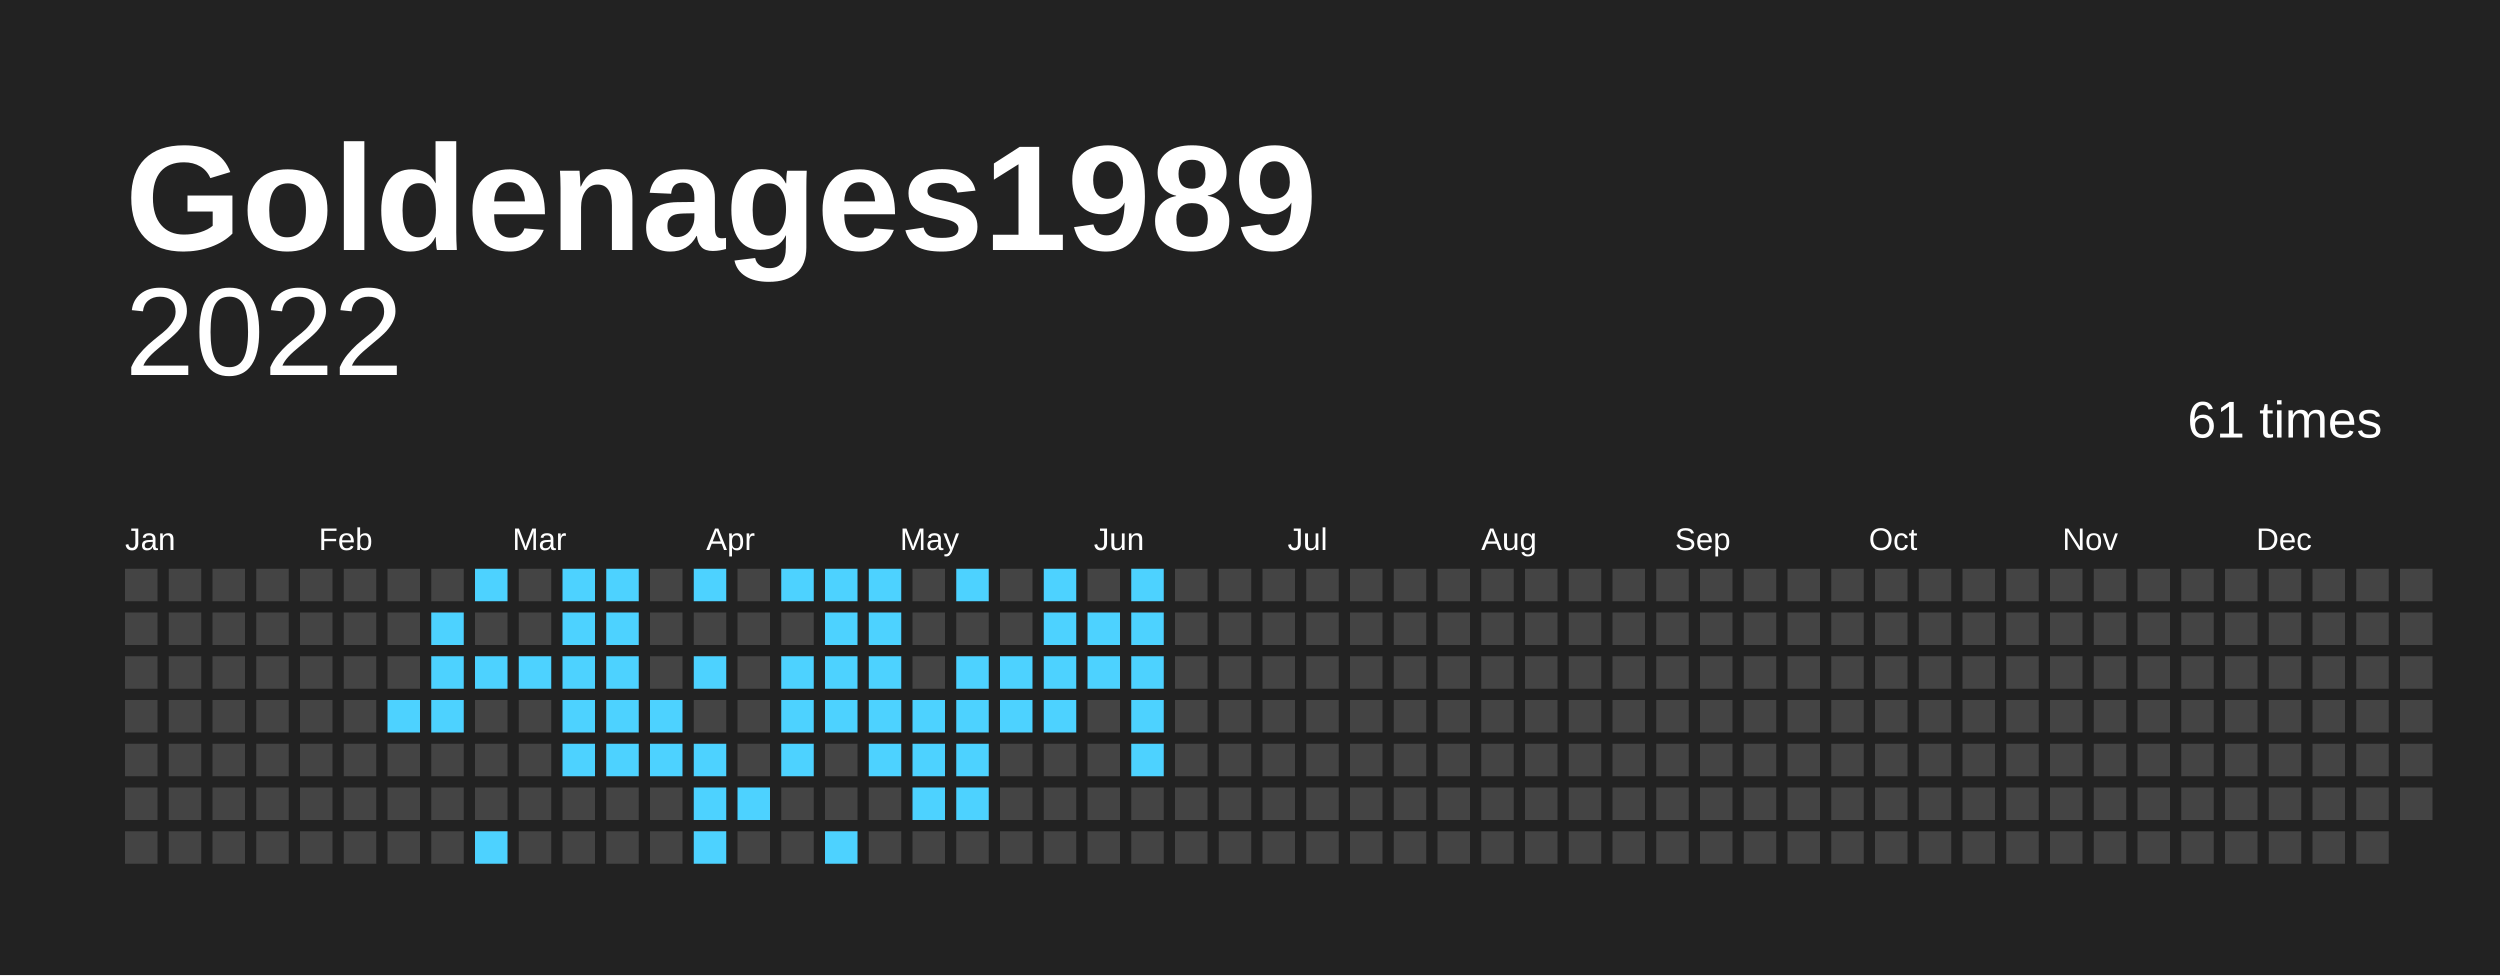
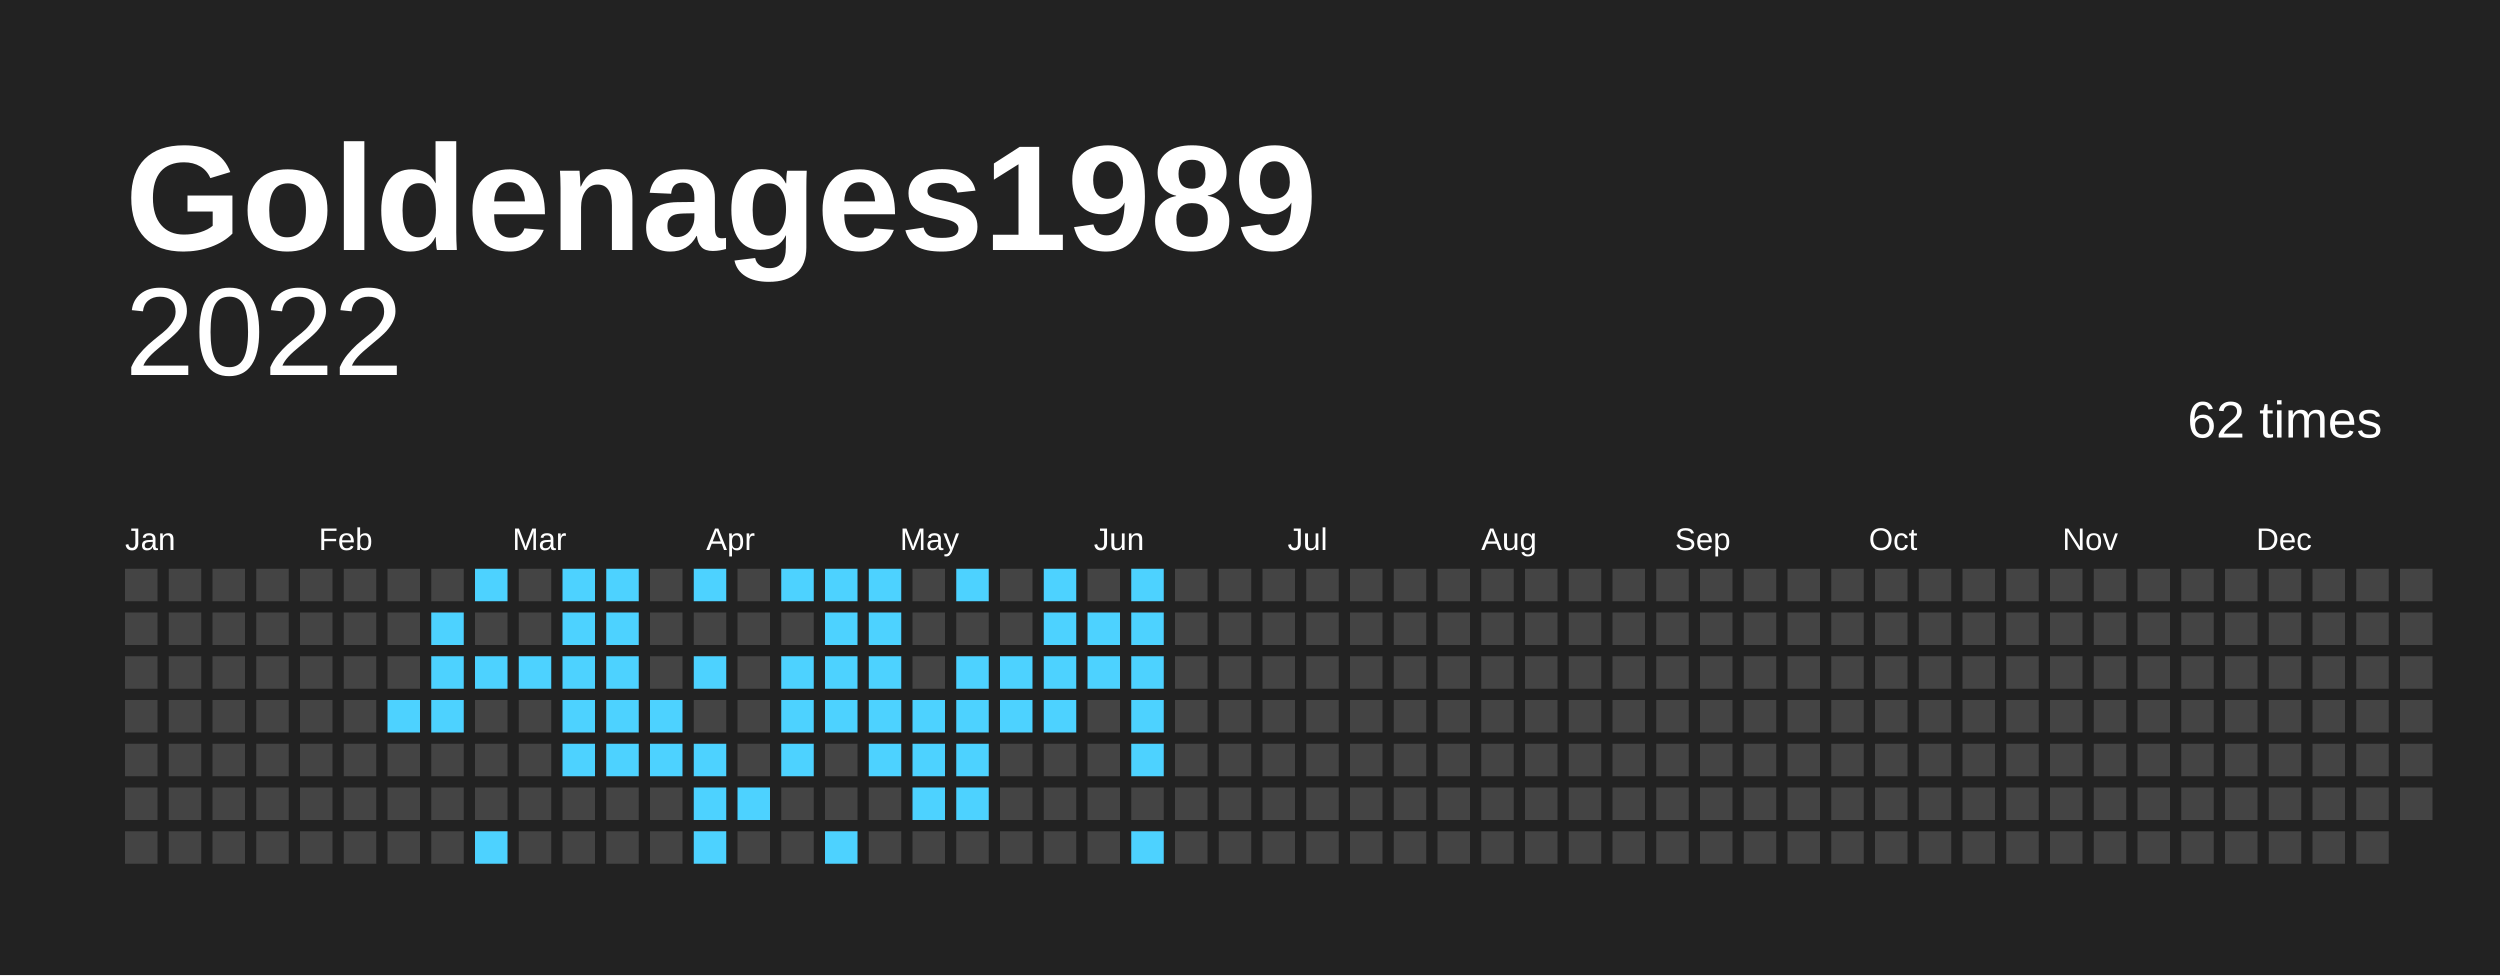
<svg xmlns="http://www.w3.org/2000/svg" baseProfile="full" height="78mm" version="1.1" viewBox="0,0,200,78" width="200mm">
  <defs />
  <rect fill="#222222" height="78" width="200" x="0" y="0" />
  <text fill="#FFFFFF" style="font-size:12px; font-family:Arial; font-weight:bold;" x="10" y="20">Goldenages1989</text>
  <text alignment-baseline="hanging" fill="#FFFFFF" style="font-size:10.0px; font-family:Arial;" x="10" y="30">2022</text>
-   <text alignment-baseline="hanging" fill="#FFFFFF" style="font-size:4.125px; font-family:Arial;" x="175" y="35">61 times</text>
+   <text alignment-baseline="hanging" fill="#FFFFFF" style="font-size:4.125px; font-family:Arial;" x="175" y="35">62 times</text>
  <text fill="#FFFFFF" style="font-size:2.5px; font-family:Arial" x="10.0" y="44">Jan</text>
  <text fill="#FFFFFF" style="font-size:2.5px; font-family:Arial" x="25.5" y="44">Feb</text>
  <text fill="#FFFFFF" style="font-size:2.5px; font-family:Arial" x="41.0" y="44">Mar</text>
  <text fill="#FFFFFF" style="font-size:2.5px; font-family:Arial" x="56.5" y="44">Apr</text>
  <text fill="#FFFFFF" style="font-size:2.5px; font-family:Arial" x="72.0" y="44">May</text>
  <text fill="#FFFFFF" style="font-size:2.5px; font-family:Arial" x="87.5" y="44">Jun</text>
  <text fill="#FFFFFF" style="font-size:2.5px; font-family:Arial" x="103.0" y="44">Jul</text>
  <text fill="#FFFFFF" style="font-size:2.5px; font-family:Arial" x="118.5" y="44">Aug</text>
  <text fill="#FFFFFF" style="font-size:2.5px; font-family:Arial" x="134.0" y="44">Sep</text>
  <text fill="#FFFFFF" style="font-size:2.5px; font-family:Arial" x="149.5" y="44">Oct</text>
  <text fill="#FFFFFF" style="font-size:2.5px; font-family:Arial" x="165.0" y="44">Nov</text>
  <text fill="#FFFFFF" style="font-size:2.5px; font-family:Arial" x="180.5" y="44">Dec</text>
  <rect fill="#444444" height="2.6" width="2.6" x="10.0" y="45.5" />
  <rect fill="#444444" height="2.6" width="2.6" x="10.0" y="49.0" />
  <rect fill="#444444" height="2.6" width="2.6" x="10.0" y="52.5" />
  <rect fill="#444444" height="2.6" width="2.6" x="10.0" y="56.0" />
  <rect fill="#444444" height="2.6" width="2.6" x="10.0" y="59.5" />
  <rect fill="#444444" height="2.6" width="2.6" x="10.0" y="63.0" />
  <rect fill="#444444" height="2.6" width="2.6" x="10.0" y="66.5" />
  <rect fill="#444444" height="2.6" width="2.6" x="13.5" y="45.5" />
  <rect fill="#444444" height="2.6" width="2.6" x="13.5" y="49.0" />
  <rect fill="#444444" height="2.6" width="2.6" x="13.5" y="52.5" />
  <rect fill="#444444" height="2.6" width="2.6" x="13.5" y="56.0" />
  <rect fill="#444444" height="2.6" width="2.6" x="13.5" y="59.5" />
  <rect fill="#444444" height="2.6" width="2.6" x="13.5" y="63.0" />
  <rect fill="#444444" height="2.6" width="2.6" x="13.5" y="66.5" />
  <rect fill="#444444" height="2.6" width="2.6" x="17.0" y="45.5" />
  <rect fill="#444444" height="2.6" width="2.6" x="17.0" y="49.0" />
  <rect fill="#444444" height="2.6" width="2.6" x="17.0" y="52.5" />
  <rect fill="#444444" height="2.6" width="2.6" x="17.0" y="56.0" />
  <rect fill="#444444" height="2.6" width="2.6" x="17.0" y="59.5" />
  <rect fill="#444444" height="2.6" width="2.6" x="17.0" y="63.0" />
  <rect fill="#444444" height="2.6" width="2.6" x="17.0" y="66.5" />
  <rect fill="#444444" height="2.6" width="2.6" x="20.5" y="45.5" />
  <rect fill="#444444" height="2.6" width="2.6" x="20.5" y="49.0" />
  <rect fill="#444444" height="2.6" width="2.6" x="20.5" y="52.5" />
  <rect fill="#444444" height="2.6" width="2.6" x="20.5" y="56.0" />
  <rect fill="#444444" height="2.6" width="2.6" x="20.5" y="59.5" />
  <rect fill="#444444" height="2.6" width="2.6" x="20.5" y="63.0" />
  <rect fill="#444444" height="2.6" width="2.6" x="20.5" y="66.5" />
  <rect fill="#444444" height="2.6" width="2.6" x="24.0" y="45.5" />
  <rect fill="#444444" height="2.6" width="2.6" x="24.0" y="49.0" />
  <rect fill="#444444" height="2.6" width="2.6" x="24.0" y="52.5" />
  <rect fill="#444444" height="2.6" width="2.6" x="24.0" y="56.0" />
  <rect fill="#444444" height="2.6" width="2.6" x="24.0" y="59.5" />
  <rect fill="#444444" height="2.6" width="2.6" x="24.0" y="63.0" />
  <rect fill="#444444" height="2.6" width="2.6" x="24.0" y="66.5" />
  <rect fill="#444444" height="2.6" width="2.6" x="27.5" y="45.5" />
  <rect fill="#444444" height="2.6" width="2.6" x="27.5" y="49.0" />
  <rect fill="#444444" height="2.6" width="2.6" x="27.5" y="52.5" />
  <rect fill="#444444" height="2.6" width="2.6" x="27.5" y="56.0" />
  <rect fill="#444444" height="2.6" width="2.6" x="27.5" y="59.5" />
  <rect fill="#444444" height="2.6" width="2.6" x="27.5" y="63.0" />
  <rect fill="#444444" height="2.6" width="2.6" x="27.5" y="66.5" />
  <rect fill="#444444" height="2.6" width="2.6" x="31.0" y="45.5" />
  <rect fill="#444444" height="2.6" width="2.6" x="31.0" y="49.0" />
  <rect fill="#444444" height="2.6" width="2.6" x="31.0" y="52.5" />
  <rect fill="#4DD2FF" height="2.6" width="2.6" x="31.0" y="56.0" />
  <rect fill="#444444" height="2.6" width="2.6" x="31.0" y="59.5" />
  <rect fill="#444444" height="2.6" width="2.6" x="31.0" y="63.0" />
  <rect fill="#444444" height="2.6" width="2.6" x="31.0" y="66.5" />
  <rect fill="#444444" height="2.6" width="2.6" x="34.5" y="45.5" />
  <rect fill="#4DD2FF" height="2.6" width="2.6" x="34.5" y="49.0" />
  <rect fill="#4DD2FF" height="2.6" width="2.6" x="34.5" y="52.5" />
  <rect fill="#4DD2FF" height="2.6" width="2.6" x="34.5" y="56.0" />
  <rect fill="#444444" height="2.6" width="2.6" x="34.5" y="59.5" />
  <rect fill="#444444" height="2.6" width="2.6" x="34.5" y="63.0" />
  <rect fill="#444444" height="2.6" width="2.6" x="34.5" y="66.5" />
  <rect fill="#4DD2FF" height="2.6" width="2.6" x="38.0" y="45.5" />
  <rect fill="#444444" height="2.6" width="2.6" x="38.0" y="49.0" />
  <rect fill="#4DD2FF" height="2.6" width="2.6" x="38.0" y="52.5" />
  <rect fill="#444444" height="2.6" width="2.6" x="38.0" y="56.0" />
  <rect fill="#444444" height="2.6" width="2.6" x="38.0" y="59.5" />
  <rect fill="#444444" height="2.6" width="2.6" x="38.0" y="63.0" />
  <rect fill="#4DD2FF" height="2.6" width="2.6" x="38.0" y="66.5" />
  <rect fill="#444444" height="2.6" width="2.6" x="41.5" y="45.5" />
  <rect fill="#444444" height="2.6" width="2.6" x="41.5" y="49.0" />
  <rect fill="#4DD2FF" height="2.6" width="2.6" x="41.5" y="52.5" />
  <rect fill="#444444" height="2.6" width="2.6" x="41.5" y="56.0" />
  <rect fill="#444444" height="2.6" width="2.6" x="41.5" y="59.5" />
  <rect fill="#444444" height="2.6" width="2.6" x="41.5" y="63.0" />
  <rect fill="#444444" height="2.6" width="2.6" x="41.5" y="66.5" />
  <rect fill="#4DD2FF" height="2.6" width="2.6" x="45.0" y="45.5" />
  <rect fill="#4DD2FF" height="2.6" width="2.6" x="45.0" y="49.0" />
  <rect fill="#4DD2FF" height="2.6" width="2.6" x="45.0" y="52.5" />
  <rect fill="#4DD2FF" height="2.6" width="2.6" x="45.0" y="56.0" />
  <rect fill="#4DD2FF" height="2.6" width="2.6" x="45.0" y="59.5" />
  <rect fill="#444444" height="2.6" width="2.6" x="45.0" y="63.0" />
  <rect fill="#444444" height="2.6" width="2.6" x="45.0" y="66.5" />
  <rect fill="#4DD2FF" height="2.6" width="2.6" x="48.5" y="45.5" />
  <rect fill="#4DD2FF" height="2.6" width="2.6" x="48.5" y="49.0" />
  <rect fill="#4DD2FF" height="2.6" width="2.6" x="48.5" y="52.5" />
  <rect fill="#4DD2FF" height="2.6" width="2.6" x="48.5" y="56.0" />
  <rect fill="#4DD2FF" height="2.6" width="2.6" x="48.5" y="59.5" />
  <rect fill="#444444" height="2.6" width="2.6" x="48.5" y="63.0" />
  <rect fill="#444444" height="2.6" width="2.6" x="48.5" y="66.5" />
  <rect fill="#444444" height="2.6" width="2.6" x="52.0" y="45.5" />
  <rect fill="#444444" height="2.6" width="2.6" x="52.0" y="49.0" />
  <rect fill="#444444" height="2.6" width="2.6" x="52.0" y="52.5" />
  <rect fill="#4DD2FF" height="2.6" width="2.6" x="52.0" y="56.0" />
  <rect fill="#4DD2FF" height="2.6" width="2.6" x="52.0" y="59.5" />
  <rect fill="#444444" height="2.6" width="2.6" x="52.0" y="63.0" />
  <rect fill="#444444" height="2.6" width="2.6" x="52.0" y="66.5" />
  <rect fill="#4DD2FF" height="2.6" width="2.6" x="55.5" y="45.5" />
  <rect fill="#444444" height="2.6" width="2.6" x="55.5" y="49.0" />
  <rect fill="#4DD2FF" height="2.6" width="2.6" x="55.5" y="52.5" />
  <rect fill="#444444" height="2.6" width="2.6" x="55.5" y="56.0" />
  <rect fill="#4DD2FF" height="2.6" width="2.6" x="55.5" y="59.5" />
  <rect fill="#4DD2FF" height="2.6" width="2.6" x="55.5" y="63.0" />
  <rect fill="#4DD2FF" height="2.6" width="2.6" x="55.5" y="66.5" />
  <rect fill="#444444" height="2.6" width="2.6" x="59.0" y="45.5" />
  <rect fill="#444444" height="2.6" width="2.6" x="59.0" y="49.0" />
  <rect fill="#444444" height="2.6" width="2.6" x="59.0" y="52.5" />
  <rect fill="#444444" height="2.6" width="2.6" x="59.0" y="56.0" />
  <rect fill="#444444" height="2.6" width="2.6" x="59.0" y="59.5" />
  <rect fill="#4DD2FF" height="2.6" width="2.6" x="59.0" y="63.0" />
  <rect fill="#444444" height="2.6" width="2.6" x="59.0" y="66.5" />
  <rect fill="#4DD2FF" height="2.6" width="2.6" x="62.5" y="45.5" />
  <rect fill="#444444" height="2.6" width="2.6" x="62.5" y="49.0" />
  <rect fill="#4DD2FF" height="2.6" width="2.6" x="62.5" y="52.5" />
  <rect fill="#4DD2FF" height="2.6" width="2.6" x="62.5" y="56.0" />
  <rect fill="#4DD2FF" height="2.6" width="2.6" x="62.5" y="59.5" />
  <rect fill="#444444" height="2.6" width="2.6" x="62.5" y="63.0" />
  <rect fill="#444444" height="2.6" width="2.6" x="62.5" y="66.5" />
  <rect fill="#4DD2FF" height="2.6" width="2.6" x="66.0" y="45.5" />
  <rect fill="#4DD2FF" height="2.6" width="2.6" x="66.0" y="49.0" />
  <rect fill="#4DD2FF" height="2.6" width="2.6" x="66.0" y="52.5" />
  <rect fill="#4DD2FF" height="2.6" width="2.6" x="66.0" y="56.0" />
  <rect fill="#444444" height="2.6" width="2.6" x="66.0" y="59.5" />
  <rect fill="#444444" height="2.6" width="2.6" x="66.0" y="63.0" />
  <rect fill="#4DD2FF" height="2.6" width="2.6" x="66.0" y="66.5" />
  <rect fill="#4DD2FF" height="2.6" width="2.6" x="69.5" y="45.5" />
  <rect fill="#4DD2FF" height="2.6" width="2.6" x="69.5" y="49.0" />
  <rect fill="#4DD2FF" height="2.6" width="2.6" x="69.5" y="52.5" />
  <rect fill="#4DD2FF" height="2.6" width="2.6" x="69.5" y="56.0" />
  <rect fill="#4DD2FF" height="2.6" width="2.6" x="69.5" y="59.5" />
  <rect fill="#444444" height="2.6" width="2.6" x="69.5" y="63.0" />
  <rect fill="#444444" height="2.6" width="2.6" x="69.5" y="66.5" />
  <rect fill="#444444" height="2.6" width="2.6" x="73.0" y="45.5" />
  <rect fill="#444444" height="2.6" width="2.6" x="73.0" y="49.0" />
  <rect fill="#444444" height="2.6" width="2.6" x="73.0" y="52.5" />
  <rect fill="#4DD2FF" height="2.6" width="2.6" x="73.0" y="56.0" />
  <rect fill="#4DD2FF" height="2.6" width="2.6" x="73.0" y="59.5" />
  <rect fill="#4DD2FF" height="2.6" width="2.6" x="73.0" y="63.0" />
  <rect fill="#444444" height="2.6" width="2.6" x="73.0" y="66.5" />
  <rect fill="#4DD2FF" height="2.6" width="2.6" x="76.5" y="45.5" />
  <rect fill="#444444" height="2.6" width="2.6" x="76.5" y="49.0" />
  <rect fill="#4DD2FF" height="2.6" width="2.6" x="76.5" y="52.5" />
  <rect fill="#4DD2FF" height="2.6" width="2.6" x="76.5" y="56.0" />
  <rect fill="#4DD2FF" height="2.6" width="2.6" x="76.5" y="59.5" />
  <rect fill="#4DD2FF" height="2.6" width="2.6" x="76.5" y="63.0" />
  <rect fill="#444444" height="2.6" width="2.6" x="76.5" y="66.5" />
  <rect fill="#444444" height="2.6" width="2.6" x="80.0" y="45.5" />
  <rect fill="#444444" height="2.6" width="2.6" x="80.0" y="49.0" />
  <rect fill="#4DD2FF" height="2.6" width="2.6" x="80.0" y="52.5" />
  <rect fill="#4DD2FF" height="2.6" width="2.6" x="80.0" y="56.0" />
  <rect fill="#444444" height="2.6" width="2.6" x="80.0" y="59.5" />
  <rect fill="#444444" height="2.6" width="2.6" x="80.0" y="63.0" />
  <rect fill="#444444" height="2.6" width="2.6" x="80.0" y="66.5" />
  <rect fill="#4DD2FF" height="2.6" width="2.6" x="83.5" y="45.5" />
  <rect fill="#4DD2FF" height="2.6" width="2.6" x="83.5" y="49.0" />
  <rect fill="#4DD2FF" height="2.6" width="2.6" x="83.5" y="52.5" />
  <rect fill="#4DD2FF" height="2.6" width="2.6" x="83.5" y="56.0" />
  <rect fill="#444444" height="2.6" width="2.6" x="83.5" y="59.5" />
  <rect fill="#444444" height="2.6" width="2.6" x="83.5" y="63.0" />
  <rect fill="#444444" height="2.6" width="2.6" x="83.5" y="66.5" />
  <rect fill="#444444" height="2.6" width="2.6" x="87.0" y="45.5" />
  <rect fill="#4DD2FF" height="2.6" width="2.6" x="87.0" y="49.0" />
  <rect fill="#4DD2FF" height="2.6" width="2.6" x="87.0" y="52.5" />
  <rect fill="#444444" height="2.6" width="2.6" x="87.0" y="56.0" />
  <rect fill="#444444" height="2.6" width="2.6" x="87.0" y="59.5" />
  <rect fill="#444444" height="2.6" width="2.6" x="87.0" y="63.0" />
  <rect fill="#444444" height="2.6" width="2.6" x="87.0" y="66.5" />
  <rect fill="#4DD2FF" height="2.6" width="2.6" x="90.5" y="45.5" />
  <rect fill="#4DD2FF" height="2.6" width="2.6" x="90.5" y="49.0" />
  <rect fill="#4DD2FF" height="2.6" width="2.6" x="90.5" y="52.5" />
  <rect fill="#4DD2FF" height="2.6" width="2.6" x="90.5" y="56.0" />
  <rect fill="#4DD2FF" height="2.6" width="2.6" x="90.5" y="59.5" />
  <rect fill="#444444" height="2.6" width="2.6" x="90.5" y="63.0" />
-   <rect fill="#444444" height="2.6" width="2.6" x="90.5" y="66.5" />
+   <rect fill="#4DD2FF" height="2.6" width="2.6" x="90.5" y="66.5" />
  <rect fill="#444444" height="2.6" width="2.6" x="94.0" y="45.5" />
  <rect fill="#444444" height="2.6" width="2.6" x="94.0" y="49.0" />
  <rect fill="#444444" height="2.6" width="2.6" x="94.0" y="52.5" />
  <rect fill="#444444" height="2.6" width="2.6" x="94.0" y="56.0" />
  <rect fill="#444444" height="2.6" width="2.6" x="94.0" y="59.5" />
  <rect fill="#444444" height="2.6" width="2.6" x="94.0" y="63.0" />
  <rect fill="#444444" height="2.6" width="2.6" x="94.0" y="66.5" />
  <rect fill="#444444" height="2.6" width="2.6" x="97.5" y="45.5" />
  <rect fill="#444444" height="2.6" width="2.6" x="97.5" y="49.0" />
  <rect fill="#444444" height="2.6" width="2.6" x="97.5" y="52.5" />
  <rect fill="#444444" height="2.6" width="2.6" x="97.5" y="56.0" />
  <rect fill="#444444" height="2.6" width="2.6" x="97.5" y="59.5" />
  <rect fill="#444444" height="2.6" width="2.6" x="97.5" y="63.0" />
  <rect fill="#444444" height="2.6" width="2.6" x="97.5" y="66.5" />
  <rect fill="#444444" height="2.6" width="2.6" x="101.0" y="45.5" />
  <rect fill="#444444" height="2.6" width="2.6" x="101.0" y="49.0" />
  <rect fill="#444444" height="2.6" width="2.6" x="101.0" y="52.5" />
  <rect fill="#444444" height="2.6" width="2.6" x="101.0" y="56.0" />
  <rect fill="#444444" height="2.6" width="2.6" x="101.0" y="59.5" />
  <rect fill="#444444" height="2.6" width="2.6" x="101.0" y="63.0" />
  <rect fill="#444444" height="2.6" width="2.6" x="101.0" y="66.5" />
  <rect fill="#444444" height="2.6" width="2.6" x="104.5" y="45.5" />
  <rect fill="#444444" height="2.6" width="2.6" x="104.5" y="49.0" />
  <rect fill="#444444" height="2.6" width="2.6" x="104.5" y="52.5" />
  <rect fill="#444444" height="2.6" width="2.6" x="104.5" y="56.0" />
  <rect fill="#444444" height="2.6" width="2.6" x="104.5" y="59.5" />
  <rect fill="#444444" height="2.6" width="2.6" x="104.5" y="63.0" />
  <rect fill="#444444" height="2.6" width="2.6" x="104.5" y="66.5" />
  <rect fill="#444444" height="2.6" width="2.6" x="108.0" y="45.5" />
  <rect fill="#444444" height="2.6" width="2.6" x="108.0" y="49.0" />
  <rect fill="#444444" height="2.6" width="2.6" x="108.0" y="52.5" />
  <rect fill="#444444" height="2.6" width="2.6" x="108.0" y="56.0" />
  <rect fill="#444444" height="2.6" width="2.6" x="108.0" y="59.5" />
  <rect fill="#444444" height="2.6" width="2.6" x="108.0" y="63.0" />
  <rect fill="#444444" height="2.6" width="2.6" x="108.0" y="66.5" />
  <rect fill="#444444" height="2.6" width="2.6" x="111.5" y="45.5" />
  <rect fill="#444444" height="2.6" width="2.6" x="111.5" y="49.0" />
  <rect fill="#444444" height="2.6" width="2.6" x="111.5" y="52.5" />
  <rect fill="#444444" height="2.6" width="2.6" x="111.5" y="56.0" />
  <rect fill="#444444" height="2.6" width="2.6" x="111.5" y="59.5" />
  <rect fill="#444444" height="2.6" width="2.6" x="111.5" y="63.0" />
  <rect fill="#444444" height="2.6" width="2.6" x="111.5" y="66.5" />
  <rect fill="#444444" height="2.6" width="2.6" x="115.0" y="45.5" />
  <rect fill="#444444" height="2.6" width="2.6" x="115.0" y="49.0" />
  <rect fill="#444444" height="2.6" width="2.6" x="115.0" y="52.5" />
  <rect fill="#444444" height="2.6" width="2.6" x="115.0" y="56.0" />
  <rect fill="#444444" height="2.6" width="2.6" x="115.0" y="59.5" />
  <rect fill="#444444" height="2.6" width="2.6" x="115.0" y="63.0" />
  <rect fill="#444444" height="2.6" width="2.6" x="115.0" y="66.5" />
  <rect fill="#444444" height="2.6" width="2.6" x="118.5" y="45.5" />
  <rect fill="#444444" height="2.6" width="2.6" x="118.5" y="49.0" />
  <rect fill="#444444" height="2.6" width="2.6" x="118.5" y="52.5" />
  <rect fill="#444444" height="2.6" width="2.6" x="118.5" y="56.0" />
  <rect fill="#444444" height="2.6" width="2.6" x="118.5" y="59.5" />
  <rect fill="#444444" height="2.6" width="2.6" x="118.5" y="63.0" />
  <rect fill="#444444" height="2.6" width="2.6" x="118.5" y="66.5" />
  <rect fill="#444444" height="2.6" width="2.6" x="122.0" y="45.5" />
  <rect fill="#444444" height="2.6" width="2.6" x="122.0" y="49.0" />
  <rect fill="#444444" height="2.6" width="2.6" x="122.0" y="52.5" />
  <rect fill="#444444" height="2.6" width="2.6" x="122.0" y="56.0" />
  <rect fill="#444444" height="2.6" width="2.6" x="122.0" y="59.5" />
  <rect fill="#444444" height="2.6" width="2.6" x="122.0" y="63.0" />
  <rect fill="#444444" height="2.6" width="2.6" x="122.0" y="66.5" />
  <rect fill="#444444" height="2.6" width="2.6" x="125.5" y="45.5" />
  <rect fill="#444444" height="2.6" width="2.6" x="125.5" y="49.0" />
  <rect fill="#444444" height="2.6" width="2.6" x="125.5" y="52.5" />
  <rect fill="#444444" height="2.6" width="2.6" x="125.5" y="56.0" />
  <rect fill="#444444" height="2.6" width="2.6" x="125.5" y="59.5" />
  <rect fill="#444444" height="2.6" width="2.6" x="125.5" y="63.0" />
  <rect fill="#444444" height="2.6" width="2.6" x="125.5" y="66.5" />
  <rect fill="#444444" height="2.6" width="2.6" x="129.0" y="45.5" />
  <rect fill="#444444" height="2.6" width="2.6" x="129.0" y="49.0" />
  <rect fill="#444444" height="2.6" width="2.6" x="129.0" y="52.5" />
  <rect fill="#444444" height="2.6" width="2.6" x="129.0" y="56.0" />
  <rect fill="#444444" height="2.6" width="2.6" x="129.0" y="59.5" />
  <rect fill="#444444" height="2.6" width="2.6" x="129.0" y="63.0" />
  <rect fill="#444444" height="2.6" width="2.6" x="129.0" y="66.5" />
  <rect fill="#444444" height="2.6" width="2.6" x="132.5" y="45.5" />
  <rect fill="#444444" height="2.6" width="2.6" x="132.5" y="49.0" />
  <rect fill="#444444" height="2.6" width="2.6" x="132.5" y="52.5" />
  <rect fill="#444444" height="2.6" width="2.6" x="132.5" y="56.0" />
  <rect fill="#444444" height="2.6" width="2.6" x="132.5" y="59.5" />
  <rect fill="#444444" height="2.6" width="2.6" x="132.5" y="63.0" />
  <rect fill="#444444" height="2.6" width="2.6" x="132.5" y="66.5" />
  <rect fill="#444444" height="2.6" width="2.6" x="136.0" y="45.5" />
  <rect fill="#444444" height="2.6" width="2.6" x="136.0" y="49.0" />
  <rect fill="#444444" height="2.6" width="2.6" x="136.0" y="52.5" />
  <rect fill="#444444" height="2.6" width="2.6" x="136.0" y="56.0" />
  <rect fill="#444444" height="2.6" width="2.6" x="136.0" y="59.5" />
  <rect fill="#444444" height="2.6" width="2.6" x="136.0" y="63.0" />
  <rect fill="#444444" height="2.6" width="2.6" x="136.0" y="66.5" />
  <rect fill="#444444" height="2.6" width="2.6" x="139.5" y="45.5" />
  <rect fill="#444444" height="2.6" width="2.6" x="139.5" y="49.0" />
  <rect fill="#444444" height="2.6" width="2.6" x="139.5" y="52.5" />
  <rect fill="#444444" height="2.6" width="2.6" x="139.5" y="56.0" />
  <rect fill="#444444" height="2.6" width="2.6" x="139.5" y="59.5" />
  <rect fill="#444444" height="2.6" width="2.6" x="139.5" y="63.0" />
  <rect fill="#444444" height="2.6" width="2.6" x="139.5" y="66.5" />
  <rect fill="#444444" height="2.6" width="2.6" x="143.0" y="45.5" />
  <rect fill="#444444" height="2.6" width="2.6" x="143.0" y="49.0" />
  <rect fill="#444444" height="2.6" width="2.6" x="143.0" y="52.5" />
  <rect fill="#444444" height="2.6" width="2.6" x="143.0" y="56.0" />
  <rect fill="#444444" height="2.6" width="2.6" x="143.0" y="59.5" />
  <rect fill="#444444" height="2.6" width="2.6" x="143.0" y="63.0" />
  <rect fill="#444444" height="2.6" width="2.6" x="143.0" y="66.5" />
  <rect fill="#444444" height="2.6" width="2.6" x="146.5" y="45.5" />
  <rect fill="#444444" height="2.6" width="2.6" x="146.5" y="49.0" />
  <rect fill="#444444" height="2.6" width="2.6" x="146.5" y="52.5" />
  <rect fill="#444444" height="2.6" width="2.6" x="146.5" y="56.0" />
  <rect fill="#444444" height="2.6" width="2.6" x="146.5" y="59.5" />
  <rect fill="#444444" height="2.6" width="2.6" x="146.5" y="63.0" />
  <rect fill="#444444" height="2.6" width="2.6" x="146.5" y="66.5" />
  <rect fill="#444444" height="2.6" width="2.6" x="150.0" y="45.5" />
  <rect fill="#444444" height="2.6" width="2.6" x="150.0" y="49.0" />
  <rect fill="#444444" height="2.6" width="2.6" x="150.0" y="52.5" />
  <rect fill="#444444" height="2.6" width="2.6" x="150.0" y="56.0" />
  <rect fill="#444444" height="2.6" width="2.6" x="150.0" y="59.5" />
  <rect fill="#444444" height="2.6" width="2.6" x="150.0" y="63.0" />
  <rect fill="#444444" height="2.6" width="2.6" x="150.0" y="66.5" />
  <rect fill="#444444" height="2.6" width="2.6" x="153.5" y="45.5" />
  <rect fill="#444444" height="2.6" width="2.6" x="153.5" y="49.0" />
  <rect fill="#444444" height="2.6" width="2.6" x="153.5" y="52.5" />
  <rect fill="#444444" height="2.6" width="2.6" x="153.5" y="56.0" />
  <rect fill="#444444" height="2.6" width="2.6" x="153.5" y="59.5" />
  <rect fill="#444444" height="2.6" width="2.6" x="153.5" y="63.0" />
  <rect fill="#444444" height="2.6" width="2.6" x="153.5" y="66.5" />
  <rect fill="#444444" height="2.6" width="2.6" x="157.0" y="45.5" />
  <rect fill="#444444" height="2.6" width="2.6" x="157.0" y="49.0" />
  <rect fill="#444444" height="2.6" width="2.6" x="157.0" y="52.5" />
  <rect fill="#444444" height="2.6" width="2.6" x="157.0" y="56.0" />
  <rect fill="#444444" height="2.6" width="2.6" x="157.0" y="59.5" />
  <rect fill="#444444" height="2.6" width="2.6" x="157.0" y="63.0" />
  <rect fill="#444444" height="2.6" width="2.6" x="157.0" y="66.5" />
  <rect fill="#444444" height="2.6" width="2.6" x="160.5" y="45.5" />
  <rect fill="#444444" height="2.6" width="2.6" x="160.5" y="49.0" />
  <rect fill="#444444" height="2.6" width="2.6" x="160.5" y="52.5" />
  <rect fill="#444444" height="2.6" width="2.6" x="160.5" y="56.0" />
  <rect fill="#444444" height="2.6" width="2.6" x="160.5" y="59.5" />
  <rect fill="#444444" height="2.6" width="2.6" x="160.5" y="63.0" />
  <rect fill="#444444" height="2.6" width="2.6" x="160.5" y="66.5" />
  <rect fill="#444444" height="2.6" width="2.6" x="164.0" y="45.5" />
  <rect fill="#444444" height="2.6" width="2.6" x="164.0" y="49.0" />
  <rect fill="#444444" height="2.6" width="2.6" x="164.0" y="52.5" />
  <rect fill="#444444" height="2.6" width="2.6" x="164.0" y="56.0" />
  <rect fill="#444444" height="2.6" width="2.6" x="164.0" y="59.5" />
  <rect fill="#444444" height="2.6" width="2.6" x="164.0" y="63.0" />
  <rect fill="#444444" height="2.6" width="2.6" x="164.0" y="66.5" />
  <rect fill="#444444" height="2.6" width="2.6" x="167.5" y="45.5" />
  <rect fill="#444444" height="2.6" width="2.6" x="167.5" y="49.0" />
  <rect fill="#444444" height="2.6" width="2.6" x="167.5" y="52.5" />
  <rect fill="#444444" height="2.6" width="2.6" x="167.5" y="56.0" />
  <rect fill="#444444" height="2.6" width="2.6" x="167.5" y="59.5" />
  <rect fill="#444444" height="2.6" width="2.6" x="167.5" y="63.0" />
  <rect fill="#444444" height="2.6" width="2.6" x="167.5" y="66.5" />
  <rect fill="#444444" height="2.6" width="2.6" x="171.0" y="45.5" />
  <rect fill="#444444" height="2.6" width="2.6" x="171.0" y="49.0" />
  <rect fill="#444444" height="2.6" width="2.6" x="171.0" y="52.5" />
  <rect fill="#444444" height="2.6" width="2.6" x="171.0" y="56.0" />
  <rect fill="#444444" height="2.6" width="2.6" x="171.0" y="59.5" />
  <rect fill="#444444" height="2.6" width="2.6" x="171.0" y="63.0" />
  <rect fill="#444444" height="2.6" width="2.6" x="171.0" y="66.5" />
  <rect fill="#444444" height="2.6" width="2.6" x="174.5" y="45.5" />
  <rect fill="#444444" height="2.6" width="2.6" x="174.5" y="49.0" />
  <rect fill="#444444" height="2.6" width="2.6" x="174.5" y="52.5" />
  <rect fill="#444444" height="2.6" width="2.6" x="174.5" y="56.0" />
  <rect fill="#444444" height="2.6" width="2.6" x="174.5" y="59.5" />
  <rect fill="#444444" height="2.6" width="2.6" x="174.5" y="63.0" />
  <rect fill="#444444" height="2.6" width="2.6" x="174.5" y="66.5" />
  <rect fill="#444444" height="2.6" width="2.6" x="178.0" y="45.5" />
  <rect fill="#444444" height="2.6" width="2.6" x="178.0" y="49.0" />
  <rect fill="#444444" height="2.6" width="2.6" x="178.0" y="52.5" />
  <rect fill="#444444" height="2.6" width="2.6" x="178.0" y="56.0" />
  <rect fill="#444444" height="2.6" width="2.6" x="178.0" y="59.5" />
  <rect fill="#444444" height="2.6" width="2.6" x="178.0" y="63.0" />
  <rect fill="#444444" height="2.6" width="2.6" x="178.0" y="66.5" />
  <rect fill="#444444" height="2.6" width="2.6" x="181.5" y="45.5" />
  <rect fill="#444444" height="2.6" width="2.6" x="181.5" y="49.0" />
  <rect fill="#444444" height="2.6" width="2.6" x="181.5" y="52.5" />
  <rect fill="#444444" height="2.6" width="2.6" x="181.5" y="56.0" />
  <rect fill="#444444" height="2.6" width="2.6" x="181.5" y="59.5" />
  <rect fill="#444444" height="2.6" width="2.6" x="181.5" y="63.0" />
  <rect fill="#444444" height="2.6" width="2.6" x="181.5" y="66.5" />
  <rect fill="#444444" height="2.6" width="2.6" x="185.0" y="45.5" />
  <rect fill="#444444" height="2.6" width="2.6" x="185.0" y="49.0" />
  <rect fill="#444444" height="2.6" width="2.6" x="185.0" y="52.5" />
  <rect fill="#444444" height="2.6" width="2.6" x="185.0" y="56.0" />
  <rect fill="#444444" height="2.6" width="2.6" x="185.0" y="59.5" />
  <rect fill="#444444" height="2.6" width="2.6" x="185.0" y="63.0" />
  <rect fill="#444444" height="2.6" width="2.6" x="185.0" y="66.5" />
  <rect fill="#444444" height="2.6" width="2.6" x="188.5" y="45.5" />
  <rect fill="#444444" height="2.6" width="2.6" x="188.5" y="49.0" />
  <rect fill="#444444" height="2.6" width="2.6" x="188.5" y="52.5" />
  <rect fill="#444444" height="2.6" width="2.6" x="188.5" y="56.0" />
  <rect fill="#444444" height="2.6" width="2.6" x="188.5" y="59.5" />
  <rect fill="#444444" height="2.6" width="2.6" x="188.5" y="63.0" />
  <rect fill="#444444" height="2.6" width="2.6" x="188.5" y="66.5" />
  <rect fill="#444444" height="2.6" width="2.6" x="192.0" y="45.5" />
  <rect fill="#444444" height="2.6" width="2.6" x="192.0" y="49.0" />
  <rect fill="#444444" height="2.6" width="2.6" x="192.0" y="52.5" />
  <rect fill="#444444" height="2.6" width="2.6" x="192.0" y="56.0" />
  <rect fill="#444444" height="2.6" width="2.6" x="192.0" y="59.5" />
  <rect fill="#444444" height="2.6" width="2.6" x="192.0" y="63.0" />
</svg>
